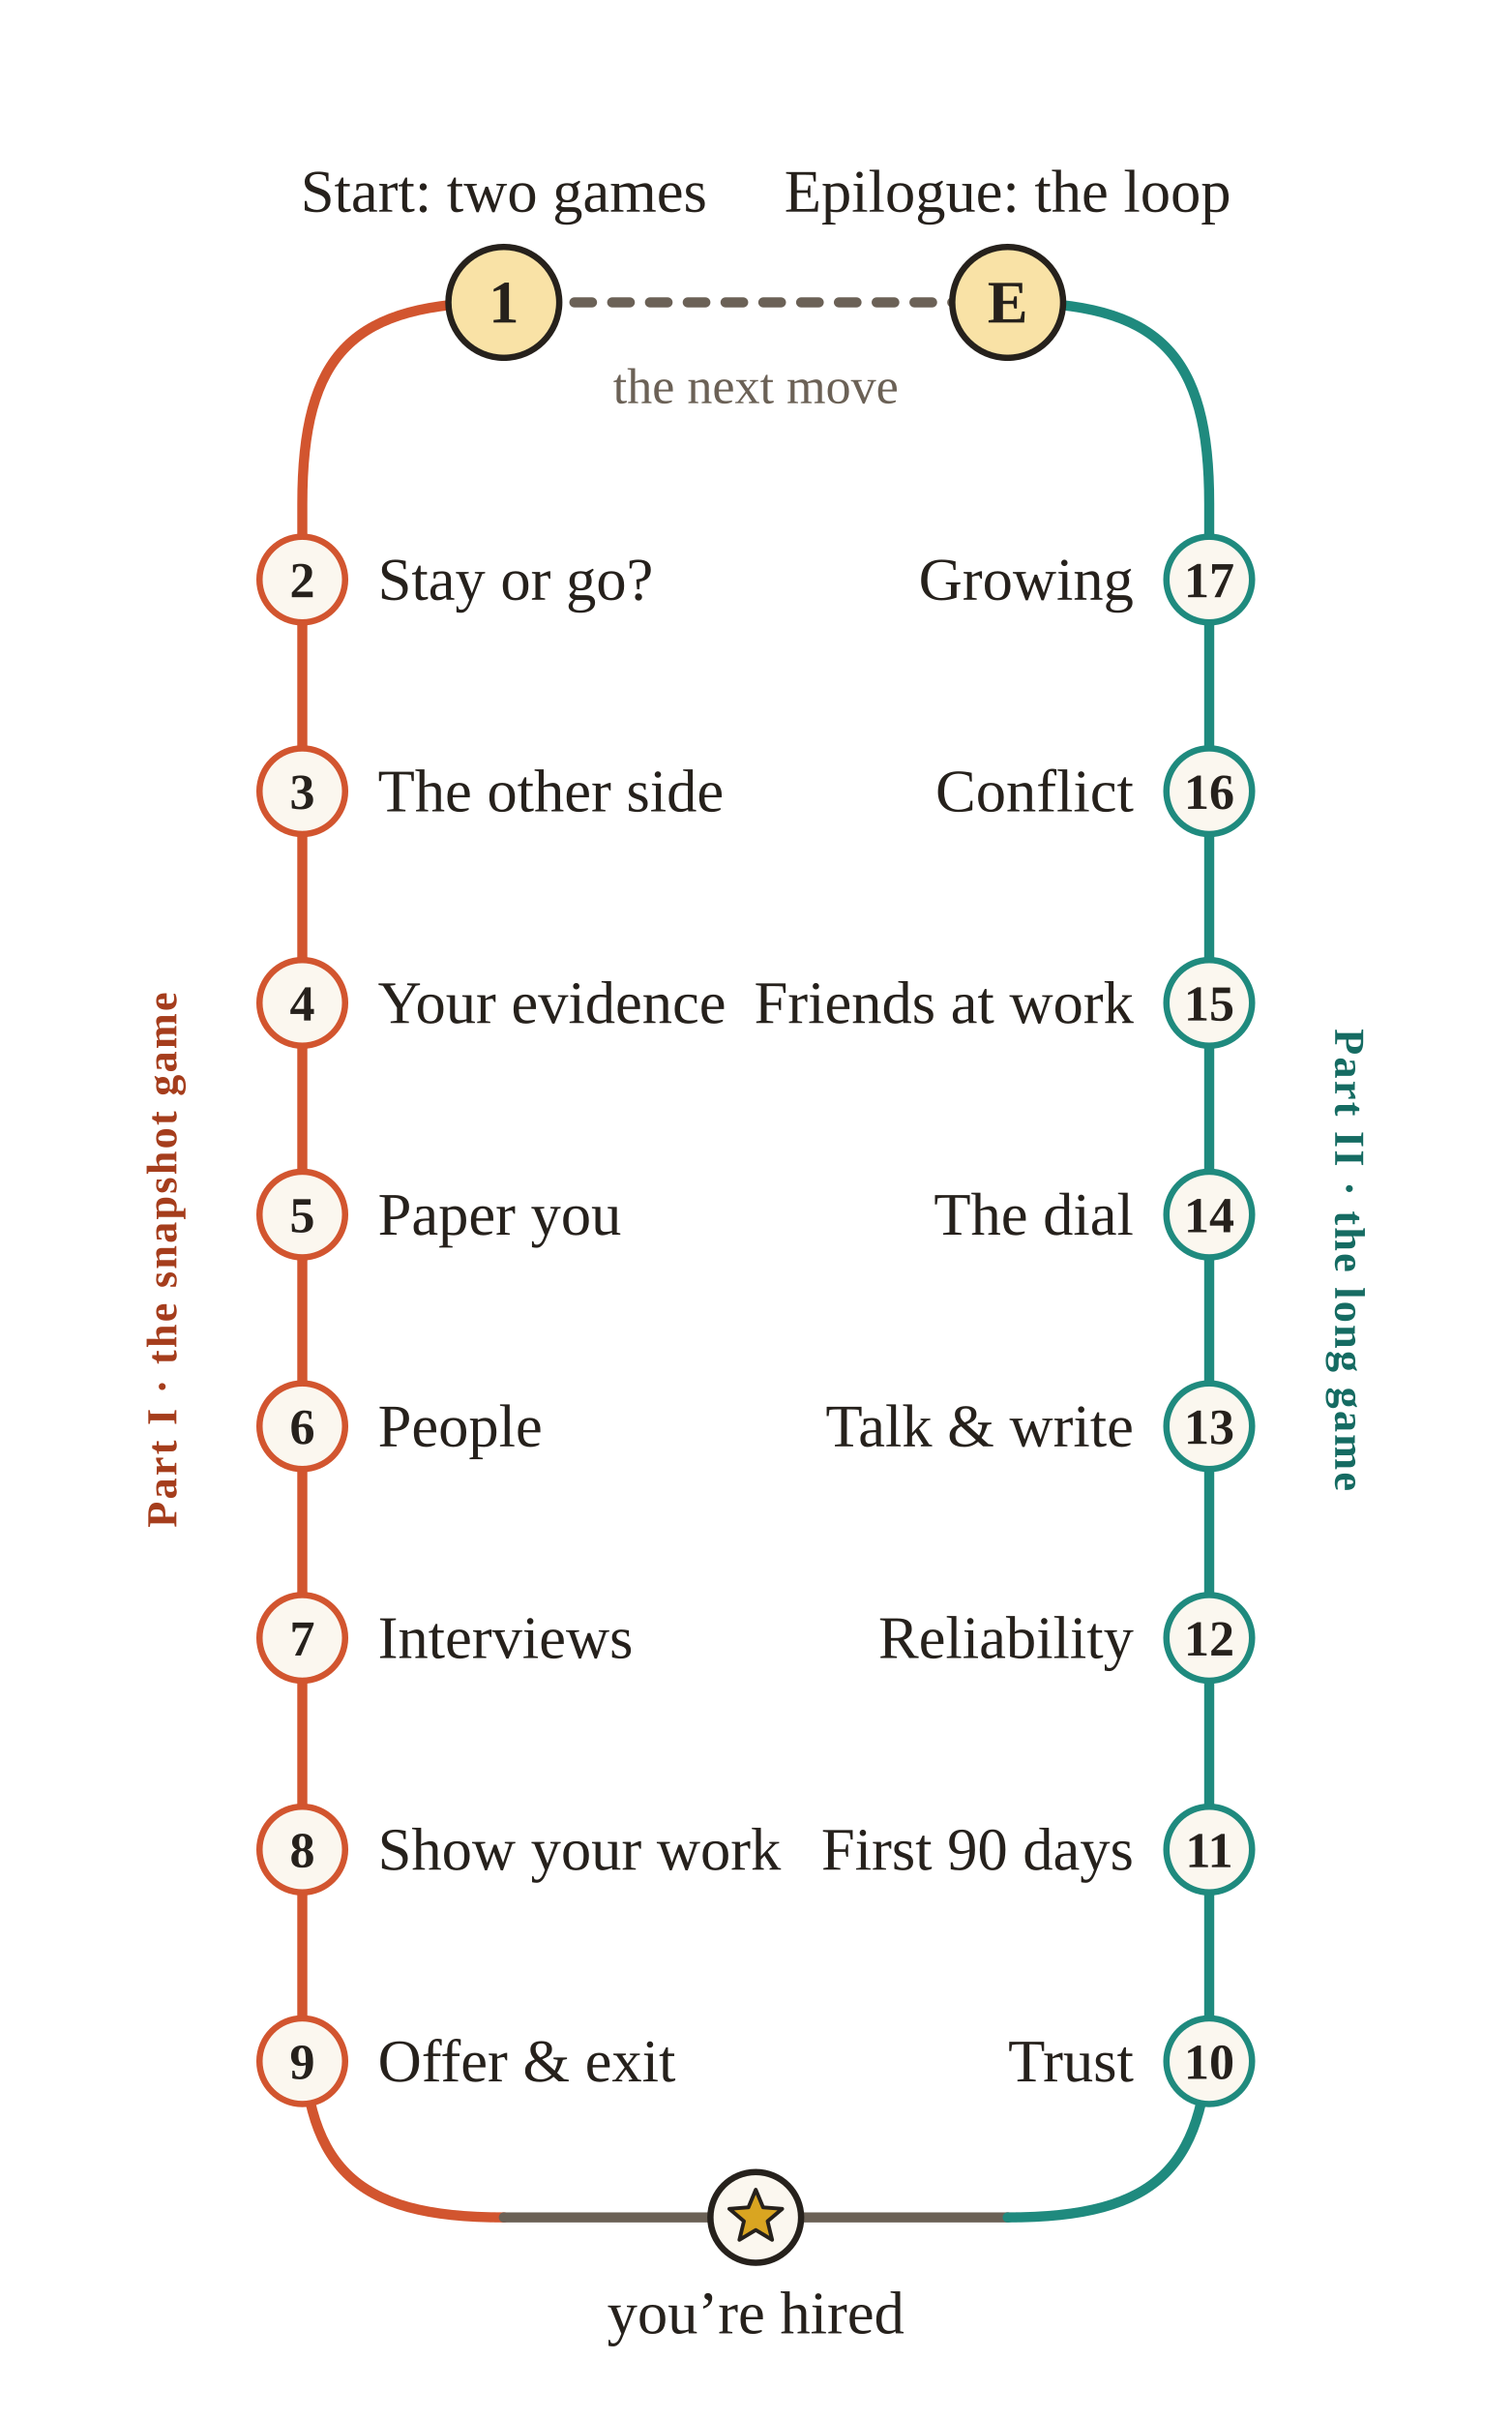
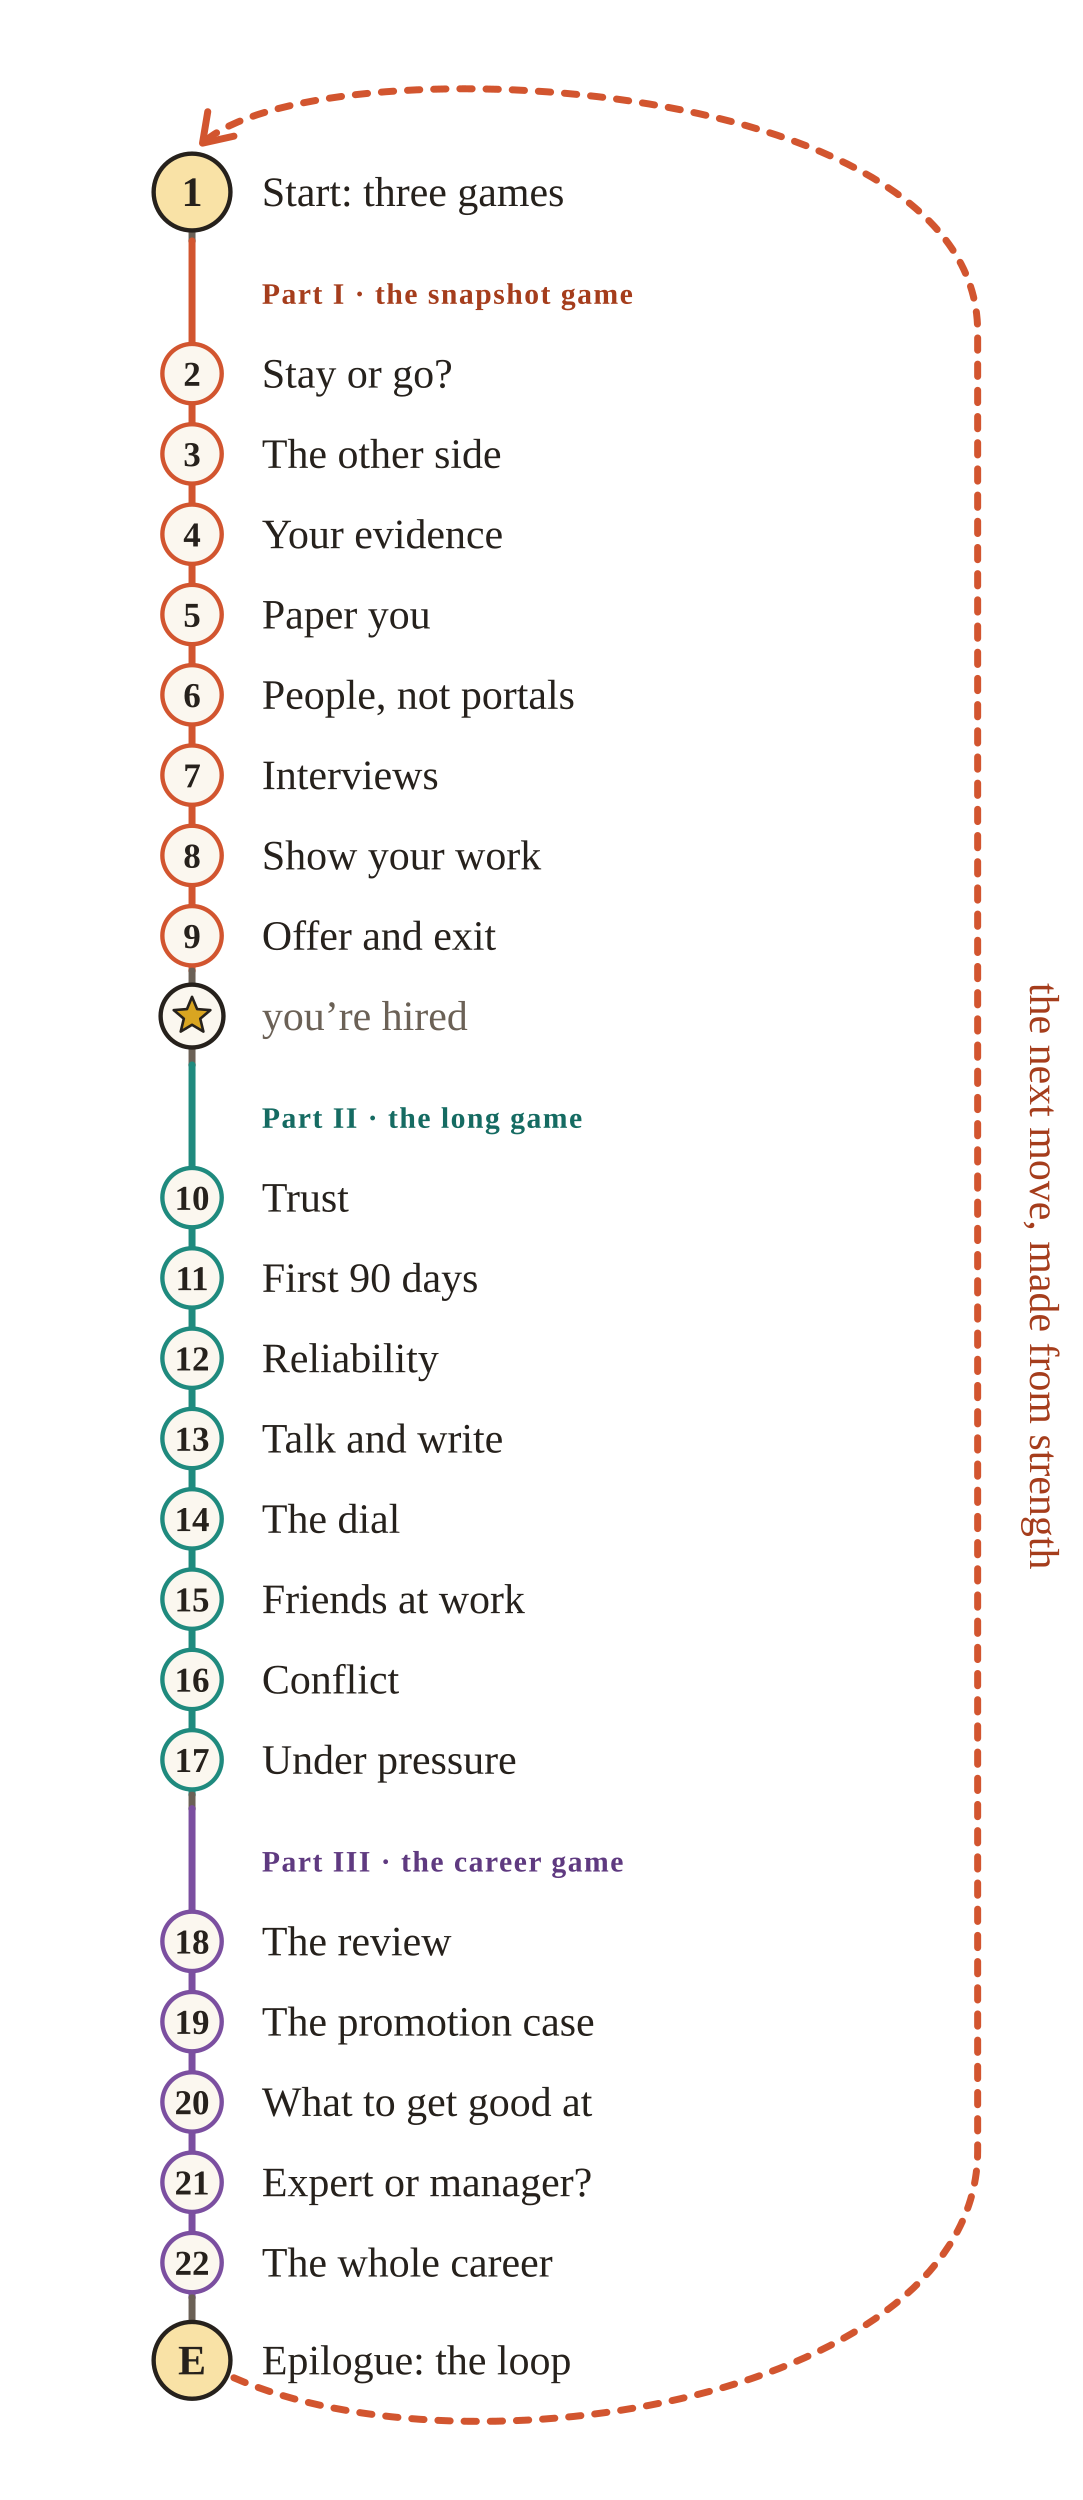
- <svg xmlns="http://www.w3.org/2000/svg" viewBox="0 0 600 960" class="fig">
+ <svg xmlns="http://www.w3.org/2000/svg" viewBox="0 0 620 1432" class="fig">
  <style>
/* Figure vocabulary. Every figure's style element is an exact copy of this file
   (python3 tools/build.py --sync-figure-style). Colours come from theme tokens;
   the fallbacks are the light theme, used when a figure is opened on its own. */
.fig { font-family: var(--font-hand, "Caveat", "Segoe Print", "Comic Sans MS", cursive); }
.fig .k { fill: none; stroke: var(--fig-ink, #26211c); stroke-width: 2.5; stroke-linecap: round; stroke-linejoin: round; }
.fig .k-thin { fill: none; stroke: var(--fig-ink, #26211c); stroke-width: 1.5; stroke-linecap: round; stroke-linejoin: round; }
.fig .k-thick { fill: none; stroke: var(--fig-ink, #26211c); stroke-width: 4; stroke-linecap: round; stroke-linejoin: round; }
.fig .k-dash { stroke-dasharray: 7 8; }
.fig .k-mute { stroke: var(--fig-ink-2, #6b6156); }
.fig .k-a1 { stroke: var(--fig-a1-strong, #d2552f); }
.fig .k-a2 { stroke: var(--fig-a2-strong, #1f8a7e); }
.fig .k-a3 { stroke: var(--fig-a3-strong, #d9a521); }
.fig .k-a4 { stroke: var(--fig-a4-strong, #7b4fa0); }
.fig .k-paper { stroke: var(--fig-paper, #fbf7ef); }
.fig .f-none { fill: none; }
.fig .f-paper { fill: var(--fig-paper, #fbf7ef); }
.fig .f-soft { fill: var(--fig-soft, #efe6d6); }
.fig .f-ink { fill: var(--fig-ink, #26211c); }
.fig .f-mute { fill: var(--fig-ink-2, #6b6156); }
.fig .f-a1 { fill: var(--fig-a1, #f6c9b6); }
.fig .f-a2 { fill: var(--fig-a2, #b9e3dc); }
.fig .f-a3 { fill: var(--fig-a3, #f9e2a6); }
.fig .f-a4 { fill: var(--fig-a4, #dccbec); }
.fig .f-a1s { fill: var(--fig-a1-strong, #d2552f); }
.fig .f-a2s { fill: var(--fig-a2-strong, #1f8a7e); }
.fig .f-a3s { fill: var(--fig-a3-strong, #d9a521); }
.fig .f-a4s { fill: var(--fig-a4-strong, #7b4fa0); }
.fig .f-skin1 { fill: var(--skin-1, #f2cba8); }
.fig .f-skin2 { fill: var(--skin-2, #d9a27c); }
.fig .f-skin3 { fill: var(--skin-3, #b0724c); }
.fig .f-skin4 { fill: var(--skin-4, #7c4b2f); }
.fig .f-hair1 { fill: var(--hair-1, #2b211c); }
.fig .f-hair2 { fill: var(--hair-2, #6b4a2f); }
.fig .f-hair3 { fill: var(--hair-3, #a7a29b); }
.fig .f-hair4 { fill: var(--hair-4, #7e5bc4); }
.fig .f-dev { fill: var(--c-dev, #e3a92b); }
.fig .f-bea { fill: var(--c-bea, #2f9e7a); }
.fig .f-rex { fill: var(--c-rex, #d94f3d); }
.fig .f-meera { fill: var(--c-meera, #8e3b6b); }
.fig .f-tomas { fill: var(--c-tomas, #3c6fb0); }
.fig .f-kai { fill: var(--c-kai, #8e6fd8); }
.fig .t { fill: var(--fig-ink, #26211c); font-size: 24px; }
.fig .t-sm { font-size: 20px; }
.fig .t-lg { font-size: 30px; }
.fig .t-xl { font-size: 40px; }
.fig .t-sans { font-family: var(--font-ui, "Bricolage Grotesque", system-ui, sans-serif); font-size: 17px; letter-spacing: 0.05em; text-transform: uppercase; font-weight: 700; }
.fig .t-mid { text-anchor: middle; }
.fig .t-end { text-anchor: end; }
.fig .t-bold { font-weight: 700; }
.fig .t-mute { fill: var(--fig-ink-2, #6b6156); }
.fig .t-a1 { fill: var(--fig-a1-ink, #a53d1c); }
.fig .t-a2 { fill: var(--fig-a2-ink, #156b62); }
.fig .t-a4 { fill: var(--fig-a4-ink, #5f3a80); }
.fig .t-paper { fill: var(--fig-paper, #fbf7ef); }
</style>
-   <path d="M200 120 C140 120 120 140 120 200 L120 800 C120 860 140 880 200 880" class="k-thick k-a1" />
-   <path d="M200 880 L400 880" class="k-thick k-mute" />
-   <path d="M400 880 C460 880 480 860 480 800 L480 200 C480 140 460 120 400 120" class="k-thick k-a2" />
-   <path d="M400 120 L200 120" class="k-thick k-mute k-dash" />
-   <g transform="rotate(-90 70 500.0)">
-     <text x="70.0" y="500.0" class="t-sans t-a1 t-mid">Part I · the snapshot game</text>
+   <path d="M110 132 L110 138" class="k-thick k-mute" />
+   <path d="M110 138 L110 556" class="k-thick k-a1" />
+   <path d="M110 556 L110 610" class="k-thick k-mute" />
+   <path d="M110 610 L110 1028" class="k-thick k-a2" />
+   <path d="M110 1028 L110 1036" class="k-thick k-mute" />
+   <path d="M110 1036 L110 1316" class="k-thick k-a4" />
+   <path d="M110 1316 L110 1330" class="k-thick k-mute" />
+   <circle cx="110" cy="110" r="22" class="f-a3 k" />
+   <text x="110.0" y="118.0" class="t t-bold t-mid">1</text>
+   <text x="150.0" y="118.0" class="t">Start: three games</text>
+   <text x="150.0" y="174.0" class="t-sans t-a1">Part I · the snapshot game</text>
+   <circle cx="110" cy="214" r="17" class="f-paper k k-a1" />
+   <text x="110.0" y="221.0" class="t t-sm t-bold t-mid">2</text>
+   <text x="150.0" y="222.0" class="t">Stay or go?</text>
+   <circle cx="110" cy="260" r="17" class="f-paper k k-a1" />
+   <text x="110.0" y="267.0" class="t t-sm t-bold t-mid">3</text>
+   <text x="150.0" y="268.0" class="t">The other side</text>
+   <circle cx="110" cy="306" r="17" class="f-paper k k-a1" />
+   <text x="110.0" y="313.0" class="t t-sm t-bold t-mid">4</text>
+   <text x="150.0" y="314.0" class="t">Your evidence</text>
+   <circle cx="110" cy="352" r="17" class="f-paper k k-a1" />
+   <text x="110.0" y="359.0" class="t t-sm t-bold t-mid">5</text>
+   <text x="150.0" y="360.0" class="t">Paper you</text>
+   <circle cx="110" cy="398" r="17" class="f-paper k k-a1" />
+   <text x="110.0" y="405.0" class="t t-sm t-bold t-mid">6</text>
+   <text x="150.0" y="406.0" class="t">People, not portals</text>
+   <circle cx="110" cy="444" r="17" class="f-paper k k-a1" />
+   <text x="110.0" y="451.0" class="t t-sm t-bold t-mid">7</text>
+   <text x="150.0" y="452.0" class="t">Interviews</text>
+   <circle cx="110" cy="490" r="17" class="f-paper k k-a1" />
+   <text x="110.0" y="497.0" class="t t-sm t-bold t-mid">8</text>
+   <text x="150.0" y="498.0" class="t">Show your work</text>
+   <circle cx="110" cy="536" r="17" class="f-paper k k-a1" />
+   <text x="110.0" y="543.0" class="t t-sm t-bold t-mid">9</text>
+   <text x="150.0" y="544.0" class="t">Offer and exit</text>
+   <circle cx="110" cy="582" r="18" class="f-paper k" />
+   <path d="M110.0 571.0 L112.9 578.0 L120.5 578.6 L114.7 583.5 L116.5 590.9 L110.0 587.0 L103.5 590.9 L105.3 583.5 L99.5 578.6 L107.1 578.0 Z" class="f-a3s k-thin" />
+   <text x="150.0" y="590.0" class="t t-mute">you’re hired</text>
+   <text x="150.0" y="646.0" class="t-sans t-a2">Part II · the long game</text>
+   <circle cx="110" cy="686" r="17" class="f-paper k k-a2" />
+   <text x="110.0" y="693.0" class="t t-sm t-bold t-mid">10</text>
+   <text x="150.0" y="694.0" class="t">Trust</text>
+   <circle cx="110" cy="732" r="17" class="f-paper k k-a2" />
+   <text x="110.0" y="739.0" class="t t-sm t-bold t-mid">11</text>
+   <text x="150.0" y="740.0" class="t">First 90 days</text>
+   <circle cx="110" cy="778" r="17" class="f-paper k k-a2" />
+   <text x="110.0" y="785.0" class="t t-sm t-bold t-mid">12</text>
+   <text x="150.0" y="786.0" class="t">Reliability</text>
+   <circle cx="110" cy="824" r="17" class="f-paper k k-a2" />
+   <text x="110.0" y="831.0" class="t t-sm t-bold t-mid">13</text>
+   <text x="150.0" y="832.0" class="t">Talk and write</text>
+   <circle cx="110" cy="870" r="17" class="f-paper k k-a2" />
+   <text x="110.0" y="877.0" class="t t-sm t-bold t-mid">14</text>
+   <text x="150.0" y="878.0" class="t">The dial</text>
+   <circle cx="110" cy="916" r="17" class="f-paper k k-a2" />
+   <text x="110.0" y="923.0" class="t t-sm t-bold t-mid">15</text>
+   <text x="150.0" y="924.0" class="t">Friends at work</text>
+   <circle cx="110" cy="962" r="17" class="f-paper k k-a2" />
+   <text x="110.0" y="969.0" class="t t-sm t-bold t-mid">16</text>
+   <text x="150.0" y="970.0" class="t">Conflict</text>
+   <circle cx="110" cy="1008" r="17" class="f-paper k k-a2" />
+   <text x="110.0" y="1015.0" class="t t-sm t-bold t-mid">17</text>
+   <text x="150.0" y="1016.0" class="t">Under pressure</text>
+   <text x="150.0" y="1072.0" class="t-sans t-a4">Part III · the career game</text>
+   <circle cx="110" cy="1112" r="17" class="f-paper k k-a4" />
+   <text x="110.0" y="1119.0" class="t t-sm t-bold t-mid">18</text>
+   <text x="150.0" y="1120.0" class="t">The review</text>
+   <circle cx="110" cy="1158" r="17" class="f-paper k k-a4" />
+   <text x="110.0" y="1165.0" class="t t-sm t-bold t-mid">19</text>
+   <text x="150.0" y="1166.0" class="t">The promotion case</text>
+   <circle cx="110" cy="1204" r="17" class="f-paper k k-a4" />
+   <text x="110.0" y="1211.0" class="t t-sm t-bold t-mid">20</text>
+   <text x="150.0" y="1212.0" class="t">What to get good at</text>
+   <circle cx="110" cy="1250" r="17" class="f-paper k k-a4" />
+   <text x="110.0" y="1257.0" class="t t-sm t-bold t-mid">21</text>
+   <text x="150.0" y="1258.0" class="t">Expert or manager?</text>
+   <circle cx="110" cy="1296" r="17" class="f-paper k k-a4" />
+   <text x="110.0" y="1303.0" class="t t-sm t-bold t-mid">22</text>
+   <text x="150.0" y="1304.0" class="t">The whole career</text>
+   <circle cx="110" cy="1352" r="22" class="f-a3 k" />
+   <text x="110.0" y="1360.0" class="t t-bold t-mid">E</text>
+   <text x="150.0" y="1360.0" class="t">Epilogue: the loop</text>
+   <path d="M134 1362 C270 1422 560 1372 560 1232 L560 190 C560 40 180 24 116 82" class="k-thick k-dash k-a1" />
+   <path d="M116 82 L119 64 M116 82 L134 78" class="k-thick k-a1" />
+   <g transform="rotate(90 590 731.0)">
+     <text x="590.0" y="731.0" class="t t-a1 t-mid">the next move, made from strength</text>
  </g>
-   <g transform="rotate(90 530 500.0)">
-     <text x="530.0" y="500.0" class="t-sans t-a2 t-mid">Part II · the long game</text>
-   </g>
-   <circle cx="120" cy="230" r="17" class="f-paper k k-a1" />
-   <text x="120.0" y="237.0" class="t t-sm t-bold t-mid">2</text>
-   <text x="150.0" y="238.0" class="t">Stay or go?</text>
-   <circle cx="120" cy="314" r="17" class="f-paper k k-a1" />
-   <text x="120.0" y="321.0" class="t t-sm t-bold t-mid">3</text>
-   <text x="150.0" y="322.0" class="t">The other side</text>
-   <circle cx="120" cy="398" r="17" class="f-paper k k-a1" />
-   <text x="120.0" y="405.0" class="t t-sm t-bold t-mid">4</text>
-   <text x="150.0" y="406.0" class="t">Your evidence</text>
-   <circle cx="120" cy="482" r="17" class="f-paper k k-a1" />
-   <text x="120.0" y="489.0" class="t t-sm t-bold t-mid">5</text>
-   <text x="150.0" y="490.0" class="t">Paper you</text>
-   <circle cx="120" cy="566" r="17" class="f-paper k k-a1" />
-   <text x="120.0" y="573.0" class="t t-sm t-bold t-mid">6</text>
-   <text x="150.0" y="574.0" class="t">People</text>
-   <circle cx="120" cy="650" r="17" class="f-paper k k-a1" />
-   <text x="120.0" y="657.0" class="t t-sm t-bold t-mid">7</text>
-   <text x="150.0" y="658.0" class="t">Interviews</text>
-   <circle cx="120" cy="734" r="17" class="f-paper k k-a1" />
-   <text x="120.0" y="741.0" class="t t-sm t-bold t-mid">8</text>
-   <text x="150.0" y="742.0" class="t">Show your work</text>
-   <circle cx="120" cy="818" r="17" class="f-paper k k-a1" />
-   <text x="120.0" y="825.0" class="t t-sm t-bold t-mid">9</text>
-   <text x="150.0" y="826.0" class="t">Offer &amp; exit</text>
-   <circle cx="480" cy="818" r="17" class="f-paper k k-a2" />
-   <text x="480.0" y="825.0" class="t t-sm t-bold t-mid">10</text>
-   <text x="450.0" y="826.0" class="t t-end">Trust</text>
-   <circle cx="480" cy="734" r="17" class="f-paper k k-a2" />
-   <text x="480.0" y="741.0" class="t t-sm t-bold t-mid">11</text>
-   <text x="450.0" y="742.0" class="t t-end">First 90 days</text>
-   <circle cx="480" cy="650" r="17" class="f-paper k k-a2" />
-   <text x="480.0" y="657.0" class="t t-sm t-bold t-mid">12</text>
-   <text x="450.0" y="658.0" class="t t-end">Reliability</text>
-   <circle cx="480" cy="566" r="17" class="f-paper k k-a2" />
-   <text x="480.0" y="573.0" class="t t-sm t-bold t-mid">13</text>
-   <text x="450.0" y="574.0" class="t t-end">Talk &amp; write</text>
-   <circle cx="480" cy="482" r="17" class="f-paper k k-a2" />
-   <text x="480.0" y="489.0" class="t t-sm t-bold t-mid">14</text>
-   <text x="450.0" y="490.0" class="t t-end">The dial</text>
-   <circle cx="480" cy="398" r="17" class="f-paper k k-a2" />
-   <text x="480.0" y="405.0" class="t t-sm t-bold t-mid">15</text>
-   <text x="450.0" y="406.0" class="t t-end">Friends at work</text>
-   <circle cx="480" cy="314" r="17" class="f-paper k k-a2" />
-   <text x="480.0" y="321.0" class="t t-sm t-bold t-mid">16</text>
-   <text x="450.0" y="322.0" class="t t-end">Conflict</text>
-   <circle cx="480" cy="230" r="17" class="f-paper k k-a2" />
-   <text x="480.0" y="237.0" class="t t-sm t-bold t-mid">17</text>
-   <text x="450.0" y="238.0" class="t t-end">Growing</text>
-   <circle cx="200" cy="120" r="22" class="f-a3 k" />
-   <text x="200.0" y="128.0" class="t t-bold t-mid">1</text>
-   <text x="200.0" y="84.0" class="t t-mid">Start: two games</text>
-   <circle cx="400" cy="120" r="22" class="f-a3 k" />
-   <text x="400.0" y="128.0" class="t t-bold t-mid">E</text>
-   <text x="400.0" y="84.0" class="t t-mid">Epilogue: the loop</text>
-   <circle cx="300" cy="880" r="18" class="f-paper k" />
-   <path d="M300.0 869.0 L302.9 876.0 L310.5 876.6 L304.7 881.5 L306.5 888.9 L300.0 885.0 L293.5 888.9 L295.3 881.5 L289.5 876.6 L297.1 876.0 Z" class="f-a3s k-thin" />
-   <text x="300.0" y="926.0" class="t t-mid">you’re hired</text>
-   <text x="300.0" y="160.0" class="t t-sm t-mid t-mute">the next move</text>
</svg>
